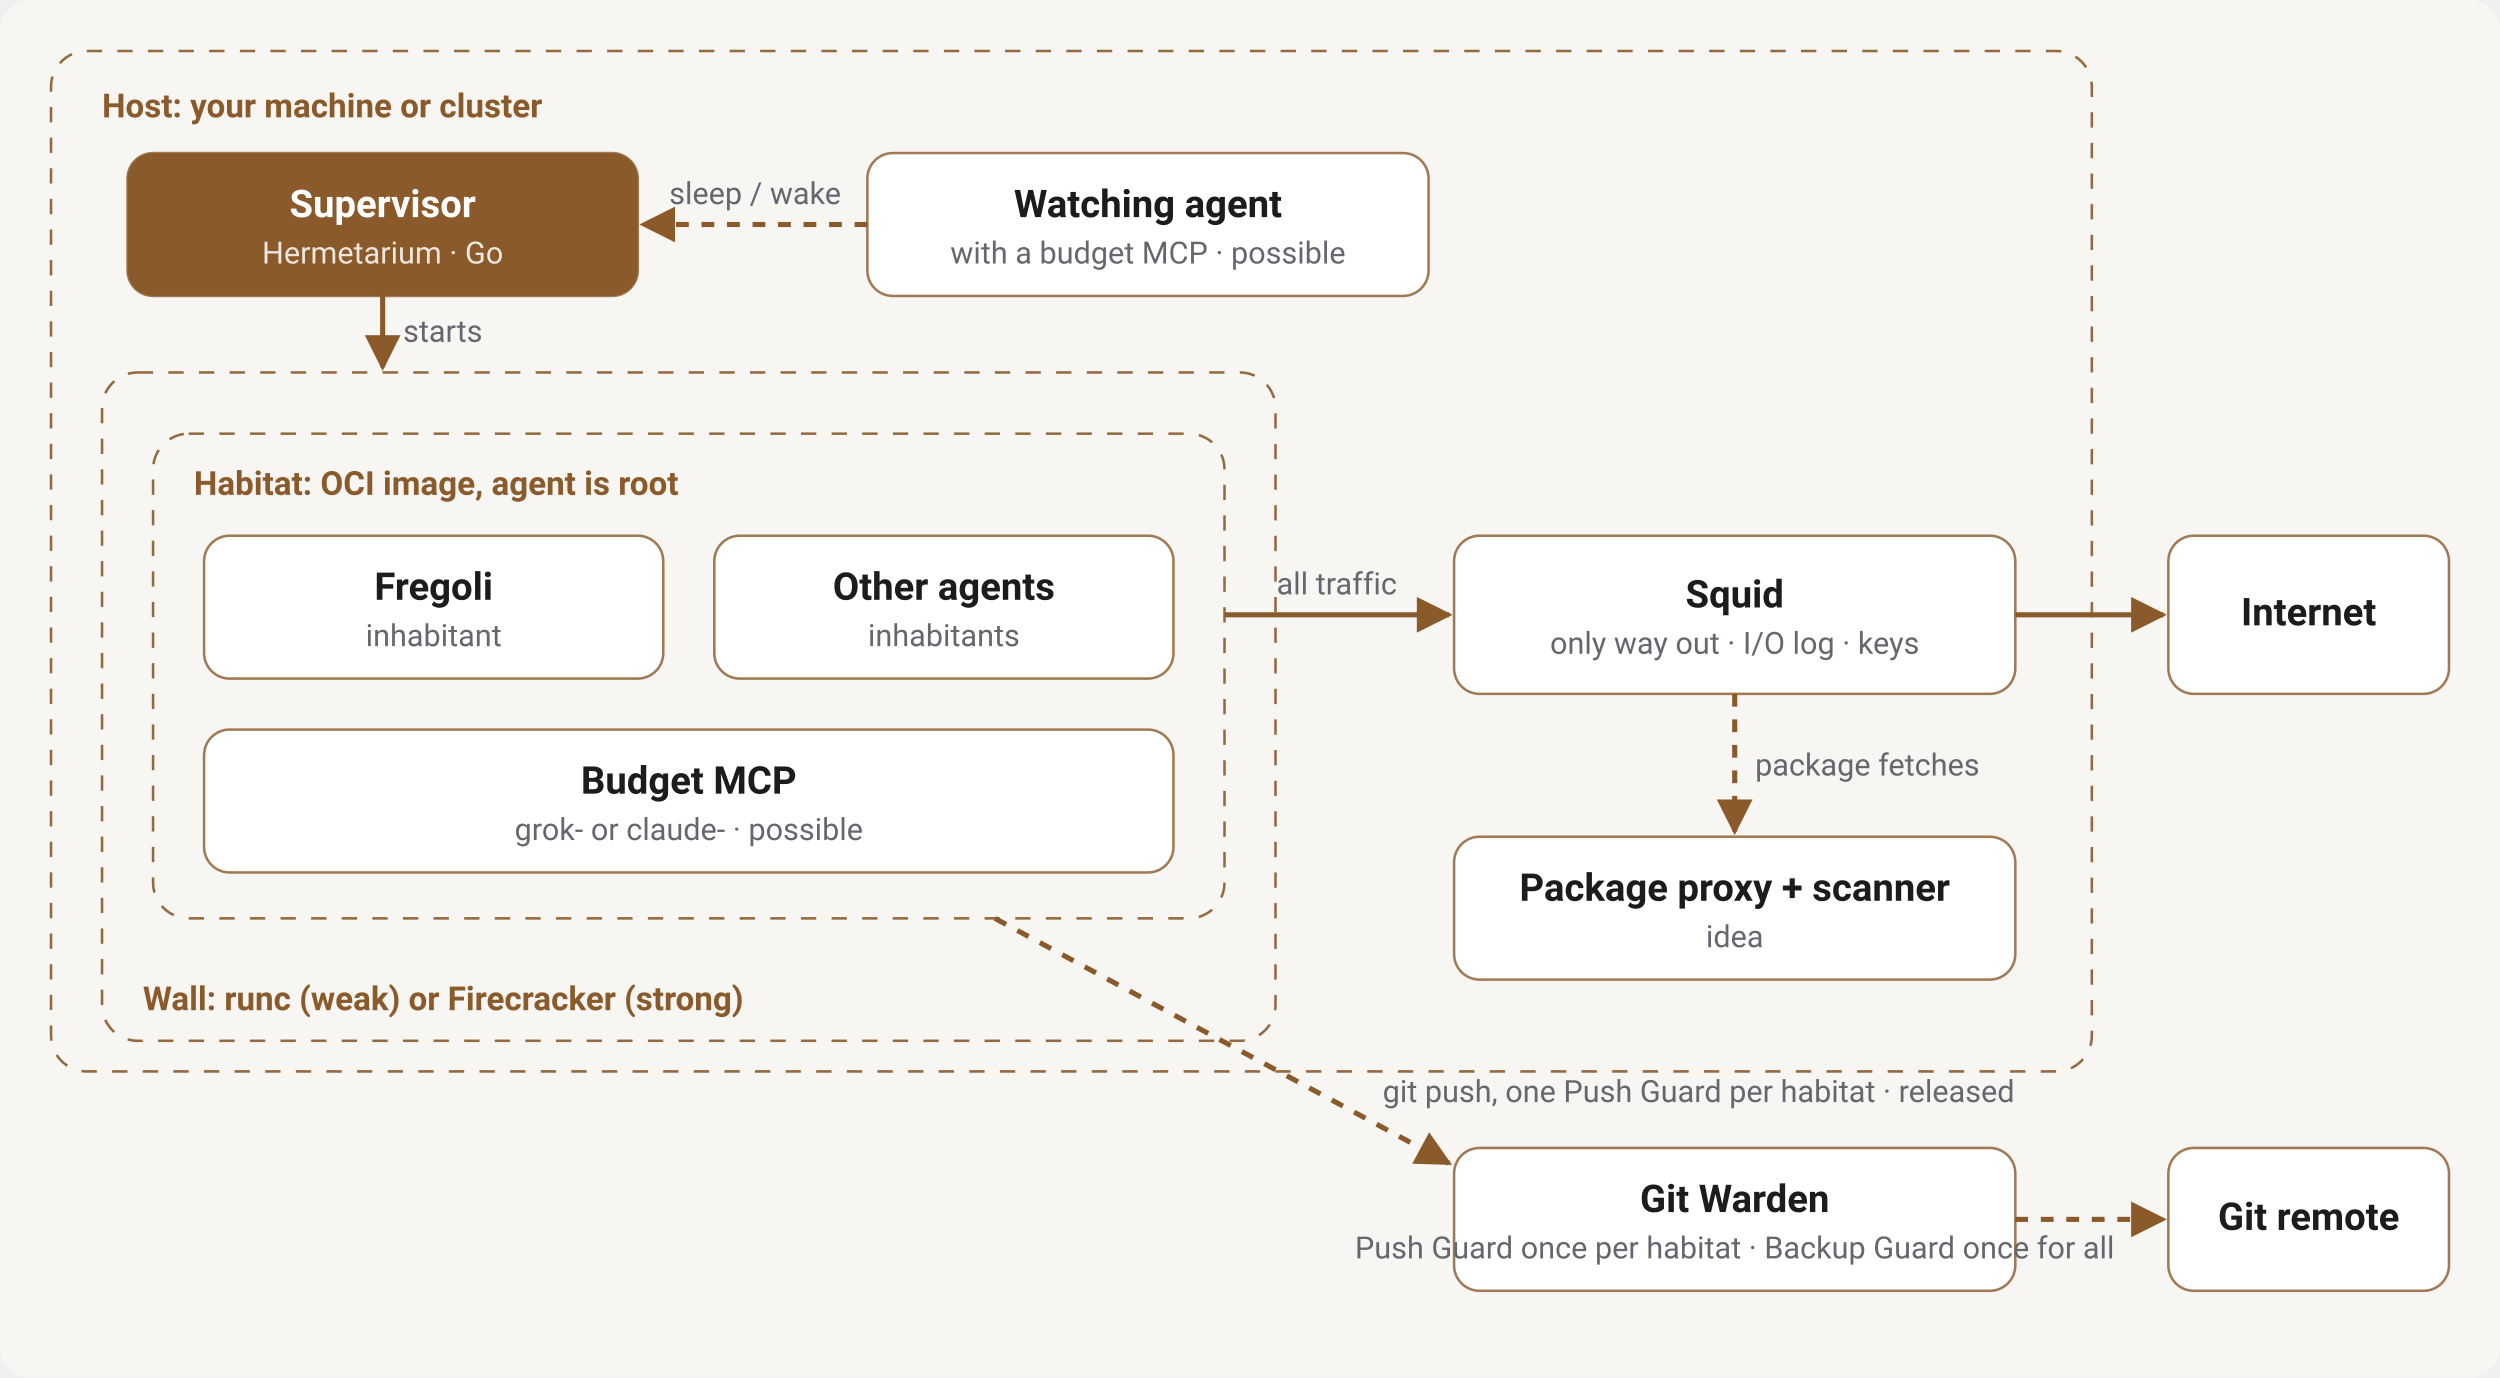
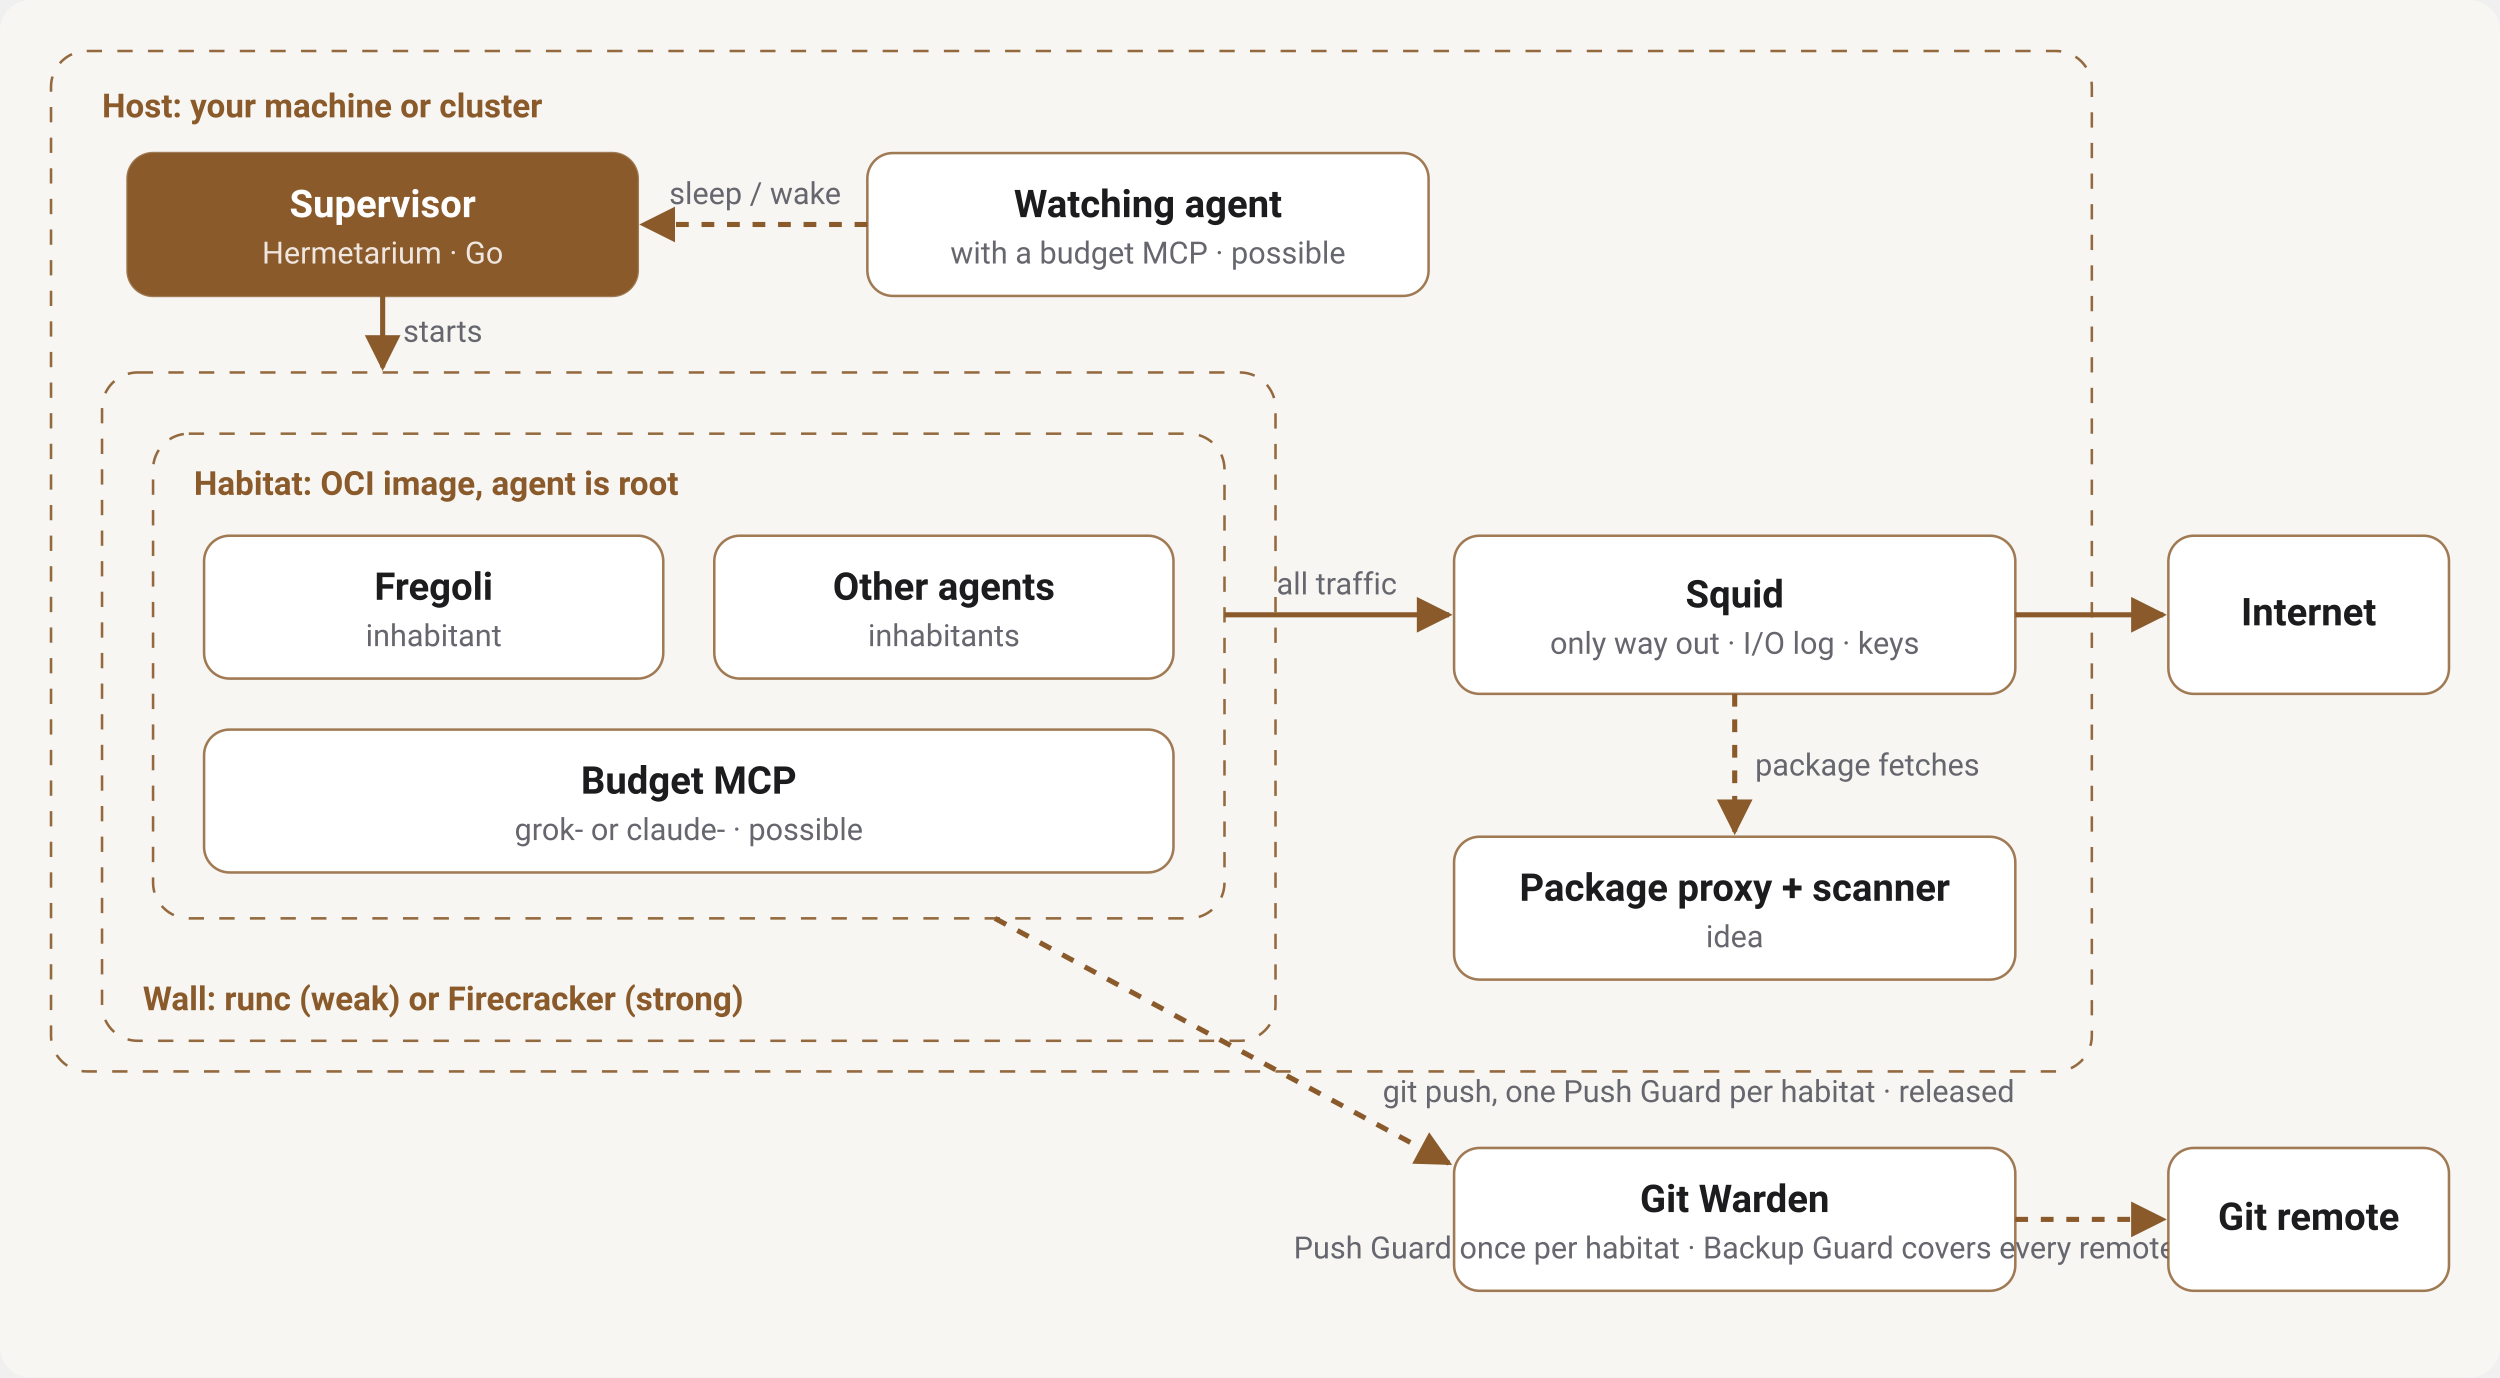
- <svg xmlns="http://www.w3.org/2000/svg" viewBox="-10 -10 980 540" width="980" height="540" role="img" aria-label="The whole workshop: the Hermetarium supervisor starts a wall around a habitat where Fregoli, other agents, and a budget MCP can live; all traffic leaves through Squid, with a package proxy and scanner as a later addition; a watching agent could put habitats to sleep and wake them; pushes go through Git Warden to the Git remote. Dashed lines are not built yet.">
+ <svg xmlns="http://www.w3.org/2000/svg" viewBox="-10 -10 980 540" width="980" height="540" role="img" aria-label="The whole workshop: the Hermetarium supervisor starts a wall around a habitat where Fregoli, other agents, and a budget MCP can live; all traffic leaves through Squid, with a package proxy and scanner as a later addition; a watching agent could put habitats to sleep and wake them; each habitat pushes through its own Push Guard and one Backup Guard whose configuration covers every remote keeps the backup, both in front of the Git remote. Dashed lines are not built yet.">
  <style>svg{font-family:system-ui,-apple-system,'Segoe UI',Roboto,Helvetica,Arial,sans-serif}.bg{fill:#f7f6f3}.dx-box{fill:#fff;stroke:#8a5a2b;stroke-opacity:.8}.dx-box.s{fill:#8a5a2b;stroke:#8a5a2b}.dx-t{fill:#1c1c1e;font-size:15px;font-weight:600}.dx-s{fill:#66666e;font-size:12px}.dx-on{fill:#fff}.dx-sub-on{fill:#fff;opacity:.85;font-size:12px}.dx-reg{fill:none;stroke:#8a5a2b;stroke-dasharray:6 6;stroke-opacity:.9}.dx-rl{fill:#8a5a2b;font-size:13px;font-weight:600}.dx-a{stroke:#8a5a2b;stroke-width:2;fill:none}.dx-a.d{stroke-dasharray:5 5}.dx-m{fill:#8a5a2b}.dx-l{fill:#66666e;font-size:12px}</style>
  <rect class="bg" x="-10" y="-10" width="980" height="540" rx="12" />
  <defs>
    <marker id="ah-hobelbank" viewBox="0 0 10 10" refX="9" refY="5" markerWidth="7" markerHeight="7" orient="auto">
      <path class="dx-m" d="M0 0L10 5L0 10z" />
    </marker>
  </defs>
  <rect class="dx-reg" x="10" y="10" width="800" height="400" rx="14" />
  <text class="dx-rl" x="30" y="36" text-anchor="start">Host: your machine or cluster</text>
  <rect class="dx-reg" x="30" y="136" width="460" height="262" rx="14" />
  <text class="dx-rl" x="46" y="386" text-anchor="start">Wall: runc (weak) or Firecracker (strong)</text>
  <rect class="dx-reg" x="50" y="160" width="420" height="190" rx="14" />
  <text class="dx-rl" x="66" y="184" text-anchor="start">Habitat: OCI image, agent is root</text>
  <rect class="dx-box s" x="40" y="50" width="200" height="56" rx="10" />
  <text class="dx-t dx-on" x="140.0" y="71.0" text-anchor="middle" dominant-baseline="middle">Supervisor</text>
  <text class="dx-sub-on" x="140.0" y="90.0" text-anchor="middle" dominant-baseline="middle">Hermetarium · Go</text>
  <rect class="dx-box" x="330" y="50" width="220" height="56" rx="10" />
  <text class="dx-t" x="440.0" y="71.0" text-anchor="middle" dominant-baseline="middle">Watching agent</text>
  <text class="dx-s" x="440.0" y="90.0" text-anchor="middle" dominant-baseline="middle">with a budget MCP · possible</text>
  <rect class="dx-box" x="70" y="200" width="180" height="56" rx="10" />
  <text class="dx-t" x="160.0" y="221.0" text-anchor="middle" dominant-baseline="middle">Fregoli</text>
  <text class="dx-s" x="160.0" y="240.0" text-anchor="middle" dominant-baseline="middle">inhabitant</text>
  <rect class="dx-box" x="270" y="200" width="180" height="56" rx="10" />
  <text class="dx-t" x="360.0" y="221.0" text-anchor="middle" dominant-baseline="middle">Other agents</text>
  <text class="dx-s" x="360.0" y="240.0" text-anchor="middle" dominant-baseline="middle">inhabitants</text>
  <rect class="dx-box" x="70" y="276" width="380" height="56" rx="10" />
  <text class="dx-t" x="260.0" y="297.0" text-anchor="middle" dominant-baseline="middle">Budget MCP</text>
  <text class="dx-s" x="260.0" y="316.0" text-anchor="middle" dominant-baseline="middle">grok- or claude- · possible</text>
  <rect class="dx-box" x="560" y="200" width="220" height="62" rx="10" />
  <text class="dx-t" x="670.0" y="224.0" text-anchor="middle" dominant-baseline="middle">Squid</text>
  <text class="dx-s" x="670.0" y="243.0" text-anchor="middle" dominant-baseline="middle">only way out · I/O log · keys</text>
  <rect class="dx-box" x="560" y="318" width="220" height="56" rx="10" />
  <text class="dx-t" x="670.0" y="339.0" text-anchor="middle" dominant-baseline="middle">Package proxy + scanner</text>
  <text class="dx-s" x="670.0" y="358.0" text-anchor="middle" dominant-baseline="middle">idea</text>
  <rect class="dx-box" x="840" y="200" width="110" height="62" rx="10" />
  <text class="dx-t" x="895.0" y="231.0" text-anchor="middle" dominant-baseline="middle">Internet</text>
  <rect class="dx-box" x="560" y="440" width="220" height="56" rx="10" />
  <text class="dx-t" x="670.0" y="461.0" text-anchor="middle" dominant-baseline="middle">Git Warden</text>
-   <text class="dx-s" x="670.0" y="480.0" text-anchor="middle" dominant-baseline="middle">Push Guard once per habitat · Backup Guard once for all</text>
+   <text class="dx-s" x="670.0" y="480.0" text-anchor="middle" dominant-baseline="middle">Push Guard once per habitat · Backup Guard covers every remote</text>
  <rect class="dx-box" x="840" y="440" width="110" height="56" rx="10" />
  <text class="dx-t" x="895.0" y="468.0" text-anchor="middle" dominant-baseline="middle">Git remote</text>
  <line class="dx-a" x1="140" y1="106" x2="140" y2="134" marker-end="url(#ah-hobelbank)" />
  <text class="dx-l" x="148" y="124" text-anchor="start">starts</text>
  <line class="dx-a d" x1="330" y1="78" x2="242" y2="78" marker-end="url(#ah-hobelbank)" />
  <text class="dx-l" x="286" y="70" text-anchor="middle">sleep / wake</text>
  <line class="dx-a" x1="470" y1="231" x2="558" y2="231" marker-end="url(#ah-hobelbank)" />
  <text class="dx-l" x="514" y="223" text-anchor="middle">all traffic</text>
  <line class="dx-a" x1="780" y1="231" x2="838" y2="231" marker-end="url(#ah-hobelbank)" />
  <line class="dx-a d" x1="670" y1="262" x2="670" y2="316" marker-end="url(#ah-hobelbank)" />
  <text class="dx-l" x="678" y="294" text-anchor="start">package fetches</text>
  <line class="dx-a d" x1="380" y1="350" x2="558" y2="446" marker-end="url(#ah-hobelbank)" />
  <text class="dx-l" x="532" y="422" text-anchor="start">git push, one Push Guard per habitat · released</text>
  <line class="dx-a d" x1="780" y1="468" x2="838" y2="468" marker-end="url(#ah-hobelbank)" />
</svg>
